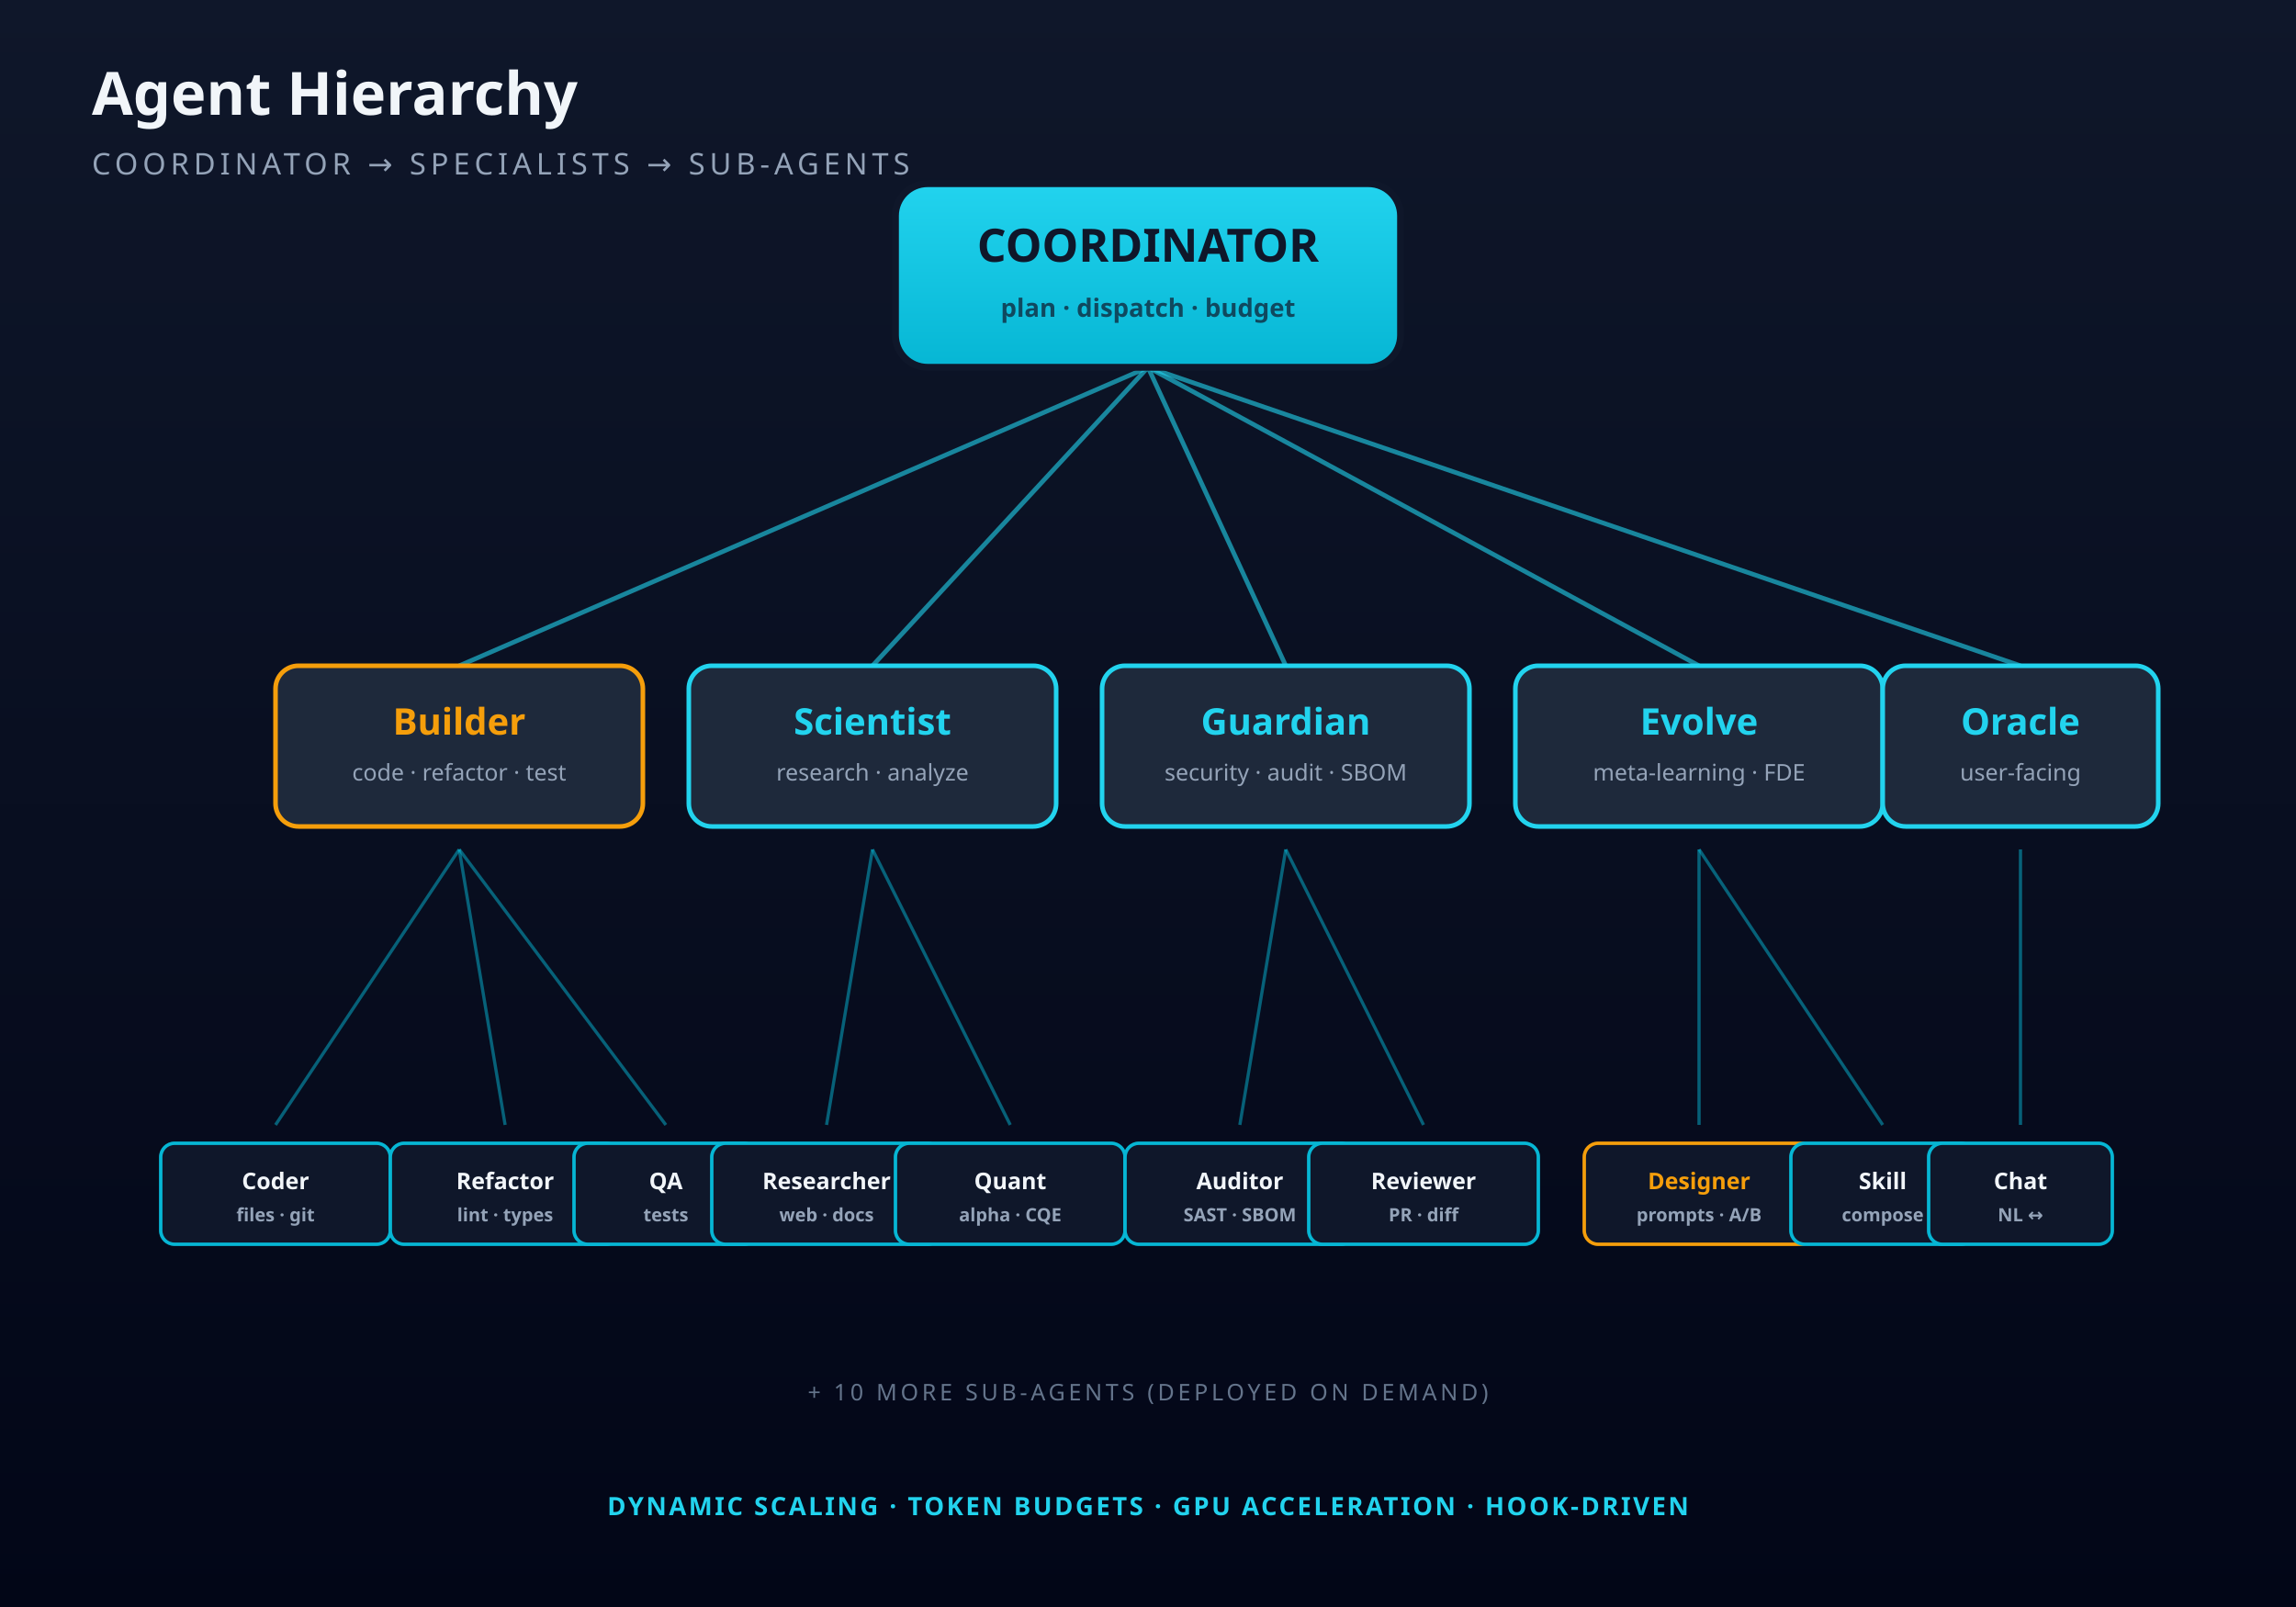
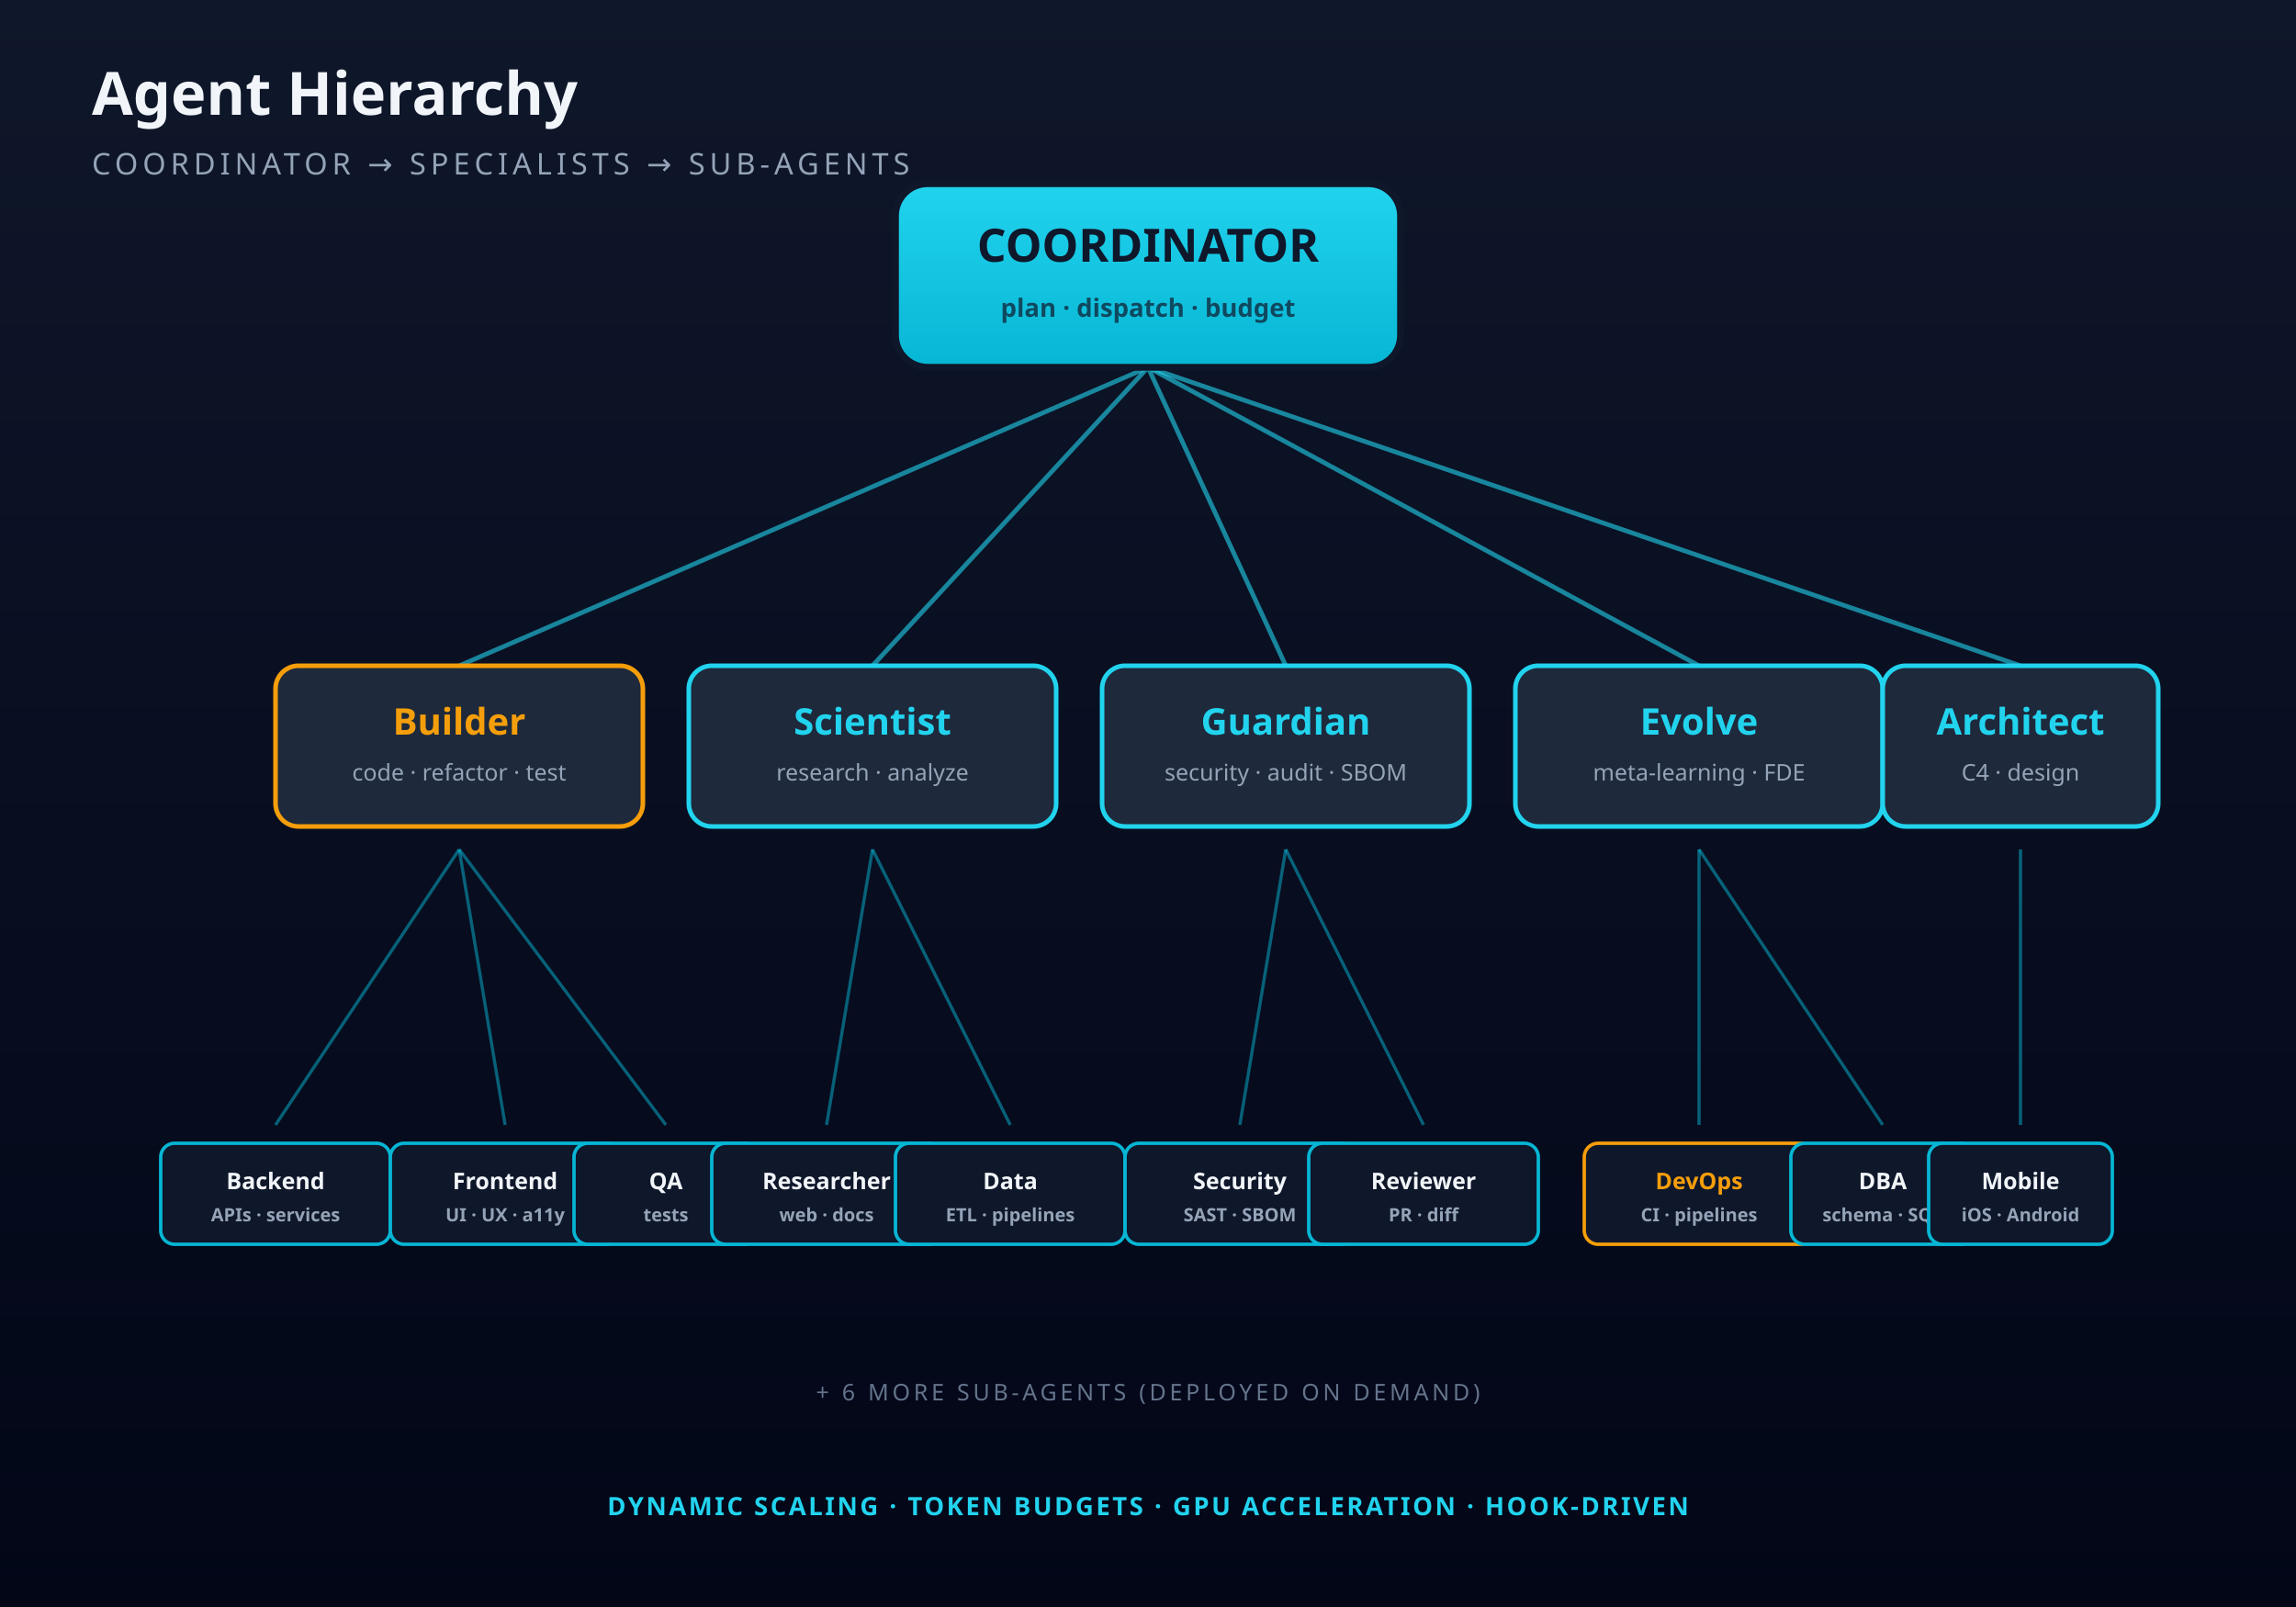
<svg xmlns="http://www.w3.org/2000/svg" viewBox="0 0 1000 700" width="1000" height="700" role="img" aria-label="Swarmind agents hierarchy">
  <defs>
    <linearGradient id="bg" x1="0" y1="0" x2="0" y2="1">
      <stop offset="0%" stop-color="#0F172A" />
      <stop offset="100%" stop-color="#020617" />
    </linearGradient>
    <linearGradient id="cyan" x1="0" y1="0" x2="0" y2="1">
      <stop offset="0%" stop-color="#22D3EE" />
      <stop offset="100%" stop-color="#06B6D4" />
    </linearGradient>
  </defs>
  <rect width="1000" height="700" fill="url(#bg)" />
  <g font-family="ui-sans-serif, system-ui, sans-serif" fill="#F1F5F9">
    <text x="40" y="50" font-size="26" font-weight="800">Agent Hierarchy</text>
    <text x="40" y="76" font-size="13" fill="#94A3B8" font-weight="500" letter-spacing="2">COORDINATOR → SPECIALISTS → SUB-AGENTS</text>
  </g>
  <g stroke="#22D3EE" stroke-width="2" fill="none" stroke-opacity="0.6">
    <line x1="500" y1="160" x2="200" y2="290" />
    <line x1="500" y1="160" x2="380" y2="290" />
    <line x1="500" y1="160" x2="560" y2="290" />
    <line x1="500" y1="160" x2="740" y2="290" />
    <line x1="500" y1="160" x2="880" y2="290" />
  </g>
  <g font-family="ui-sans-serif, system-ui, sans-serif">
    <g transform="translate(500,120)">
      <rect x="-110" y="-40" width="220" height="80" rx="14" fill="url(#cyan)" stroke="#0F172A" stroke-width="3" />
      <text x="0" y="-6" text-anchor="middle" font-size="20" font-weight="800" fill="#0F172A">COORDINATOR</text>
      <text x="0" y="18" text-anchor="middle" font-size="11" font-weight="600" fill="#0F172A" opacity="0.7">plan · dispatch · budget</text>
    </g>
    <g transform="translate(200,330)">
      <rect x="-80" y="-40" width="160" height="70" rx="10" fill="#1E293B" stroke="#F59E0B" stroke-width="2" />
      <text x="0" y="-10" text-anchor="middle" font-size="16" font-weight="700" fill="#F59E0B">Builder</text>
      <text x="0" y="10" text-anchor="middle" font-size="10" fill="#94A3B8">code · refactor · test</text>
    </g>
    <g transform="translate(380,330)">
      <rect x="-80" y="-40" width="160" height="70" rx="10" fill="#1E293B" stroke="#22D3EE" stroke-width="2" />
      <text x="0" y="-10" text-anchor="middle" font-size="16" font-weight="700" fill="#22D3EE">Scientist</text>
      <text x="0" y="10" text-anchor="middle" font-size="10" fill="#94A3B8">research · analyze</text>
    </g>
    <g transform="translate(560,330)">
      <rect x="-80" y="-40" width="160" height="70" rx="10" fill="#1E293B" stroke="#22D3EE" stroke-width="2" />
      <text x="0" y="-10" text-anchor="middle" font-size="16" font-weight="700" fill="#22D3EE">Guardian</text>
      <text x="0" y="10" text-anchor="middle" font-size="10" fill="#94A3B8">security · audit · SBOM</text>
    </g>
    <g transform="translate(740,330)">
      <rect x="-80" y="-40" width="160" height="70" rx="10" fill="#1E293B" stroke="#22D3EE" stroke-width="2" />
      <text x="0" y="-10" text-anchor="middle" font-size="16" font-weight="700" fill="#22D3EE">Evolve</text>
      <text x="0" y="10" text-anchor="middle" font-size="10" fill="#94A3B8">meta-learning · FDE</text>
    </g>
    <g transform="translate(880,330)">
      <rect x="-60" y="-40" width="120" height="70" rx="10" fill="#1E293B" stroke="#22D3EE" stroke-width="2" />
-       <text x="0" y="-10" text-anchor="middle" font-size="16" font-weight="700" fill="#22D3EE">Oracle</text>
-       <text x="0" y="10" text-anchor="middle" font-size="10" fill="#94A3B8">user-facing</text>
+       <text x="0" y="-10" text-anchor="middle" font-size="16" font-weight="700" fill="#22D3EE">Architect</text>
+       <text x="0" y="10" text-anchor="middle" font-size="10" fill="#94A3B8">C4 · design</text>
    </g>
  </g>
  <g stroke="#06B6D4" stroke-width="1.4" fill="none" stroke-opacity="0.5">
    <line x1="200" y1="370" x2="120" y2="490" />
    <line x1="200" y1="370" x2="220" y2="490" />
    <line x1="200" y1="370" x2="290" y2="490" />
    <line x1="380" y1="370" x2="360" y2="490" />
    <line x1="380" y1="370" x2="440" y2="490" />
    <line x1="560" y1="370" x2="540" y2="490" />
    <line x1="560" y1="370" x2="620" y2="490" />
    <line x1="740" y1="370" x2="740" y2="490" />
    <line x1="740" y1="370" x2="820" y2="490" />
    <line x1="880" y1="370" x2="880" y2="490" />
  </g>
  <g font-family="ui-sans-serif, system-ui, sans-serif" font-size="10" font-weight="600" fill="#F1F5F9">
    <g transform="translate(120,520)">
      <rect x="-50" y="-22" width="100" height="44" rx="6" fill="#0F172A" stroke="#06B6D4" stroke-width="1.5" />
-       <text x="0" y="-2" text-anchor="middle">Coder</text>
-       <text x="0" y="12" text-anchor="middle" font-size="8" fill="#94A3B8">files · git</text>
+       <text x="0" y="-2" text-anchor="middle">Backend</text>
+       <text x="0" y="12" text-anchor="middle" font-size="8" fill="#94A3B8">APIs · services</text>
    </g>
    <g transform="translate(220,520)">
      <rect x="-50" y="-22" width="100" height="44" rx="6" fill="#0F172A" stroke="#06B6D4" stroke-width="1.5" />
-       <text x="0" y="-2" text-anchor="middle">Refactor</text>
-       <text x="0" y="12" text-anchor="middle" font-size="8" fill="#94A3B8">lint · types</text>
+       <text x="0" y="-2" text-anchor="middle">Frontend</text>
+       <text x="0" y="12" text-anchor="middle" font-size="8" fill="#94A3B8">UI · UX · a11y</text>
    </g>
    <g transform="translate(290,520)">
      <rect x="-40" y="-22" width="80" height="44" rx="6" fill="#0F172A" stroke="#06B6D4" stroke-width="1.5" />
      <text x="0" y="-2" text-anchor="middle">QA</text>
      <text x="0" y="12" text-anchor="middle" font-size="8" fill="#94A3B8">tests</text>
    </g>
    <g transform="translate(360,520)">
      <rect x="-50" y="-22" width="100" height="44" rx="6" fill="#0F172A" stroke="#06B6D4" stroke-width="1.5" />
      <text x="0" y="-2" text-anchor="middle">Researcher</text>
      <text x="0" y="12" text-anchor="middle" font-size="8" fill="#94A3B8">web · docs</text>
    </g>
    <g transform="translate(440,520)">
      <rect x="-50" y="-22" width="100" height="44" rx="6" fill="#0F172A" stroke="#06B6D4" stroke-width="1.5" />
-       <text x="0" y="-2" text-anchor="middle">Quant</text>
-       <text x="0" y="12" text-anchor="middle" font-size="8" fill="#94A3B8">alpha · CQE</text>
+       <text x="0" y="-2" text-anchor="middle">Data</text>
+       <text x="0" y="12" text-anchor="middle" font-size="8" fill="#94A3B8">ETL · pipelines</text>
    </g>
    <g transform="translate(540,520)">
      <rect x="-50" y="-22" width="100" height="44" rx="6" fill="#0F172A" stroke="#06B6D4" stroke-width="1.5" />
-       <text x="0" y="-2" text-anchor="middle">Auditor</text>
+       <text x="0" y="-2" text-anchor="middle">Security</text>
      <text x="0" y="12" text-anchor="middle" font-size="8" fill="#94A3B8">SAST · SBOM</text>
    </g>
    <g transform="translate(620,520)">
      <rect x="-50" y="-22" width="100" height="44" rx="6" fill="#0F172A" stroke="#06B6D4" stroke-width="1.5" />
      <text x="0" y="-2" text-anchor="middle">Reviewer</text>
      <text x="0" y="12" text-anchor="middle" font-size="8" fill="#94A3B8">PR · diff</text>
    </g>
    <g transform="translate(740,520)">
      <rect x="-50" y="-22" width="100" height="44" rx="6" fill="#0F172A" stroke="#F59E0B" stroke-width="1.5" />
-       <text x="0" y="-2" text-anchor="middle" fill="#F59E0B">Designer</text>
-       <text x="0" y="12" text-anchor="middle" font-size="8" fill="#94A3B8">prompts · A/B</text>
+       <text x="0" y="-2" text-anchor="middle" fill="#F59E0B">DevOps</text>
+       <text x="0" y="12" text-anchor="middle" font-size="8" fill="#94A3B8">CI · pipelines</text>
    </g>
    <g transform="translate(820,520)">
      <rect x="-40" y="-22" width="80" height="44" rx="6" fill="#0F172A" stroke="#06B6D4" stroke-width="1.5" />
-       <text x="0" y="-2" text-anchor="middle">Skill</text>
-       <text x="0" y="12" text-anchor="middle" font-size="8" fill="#94A3B8">compose</text>
+       <text x="0" y="-2" text-anchor="middle">DBA</text>
+       <text x="0" y="12" text-anchor="middle" font-size="8" fill="#94A3B8">schema · SQL</text>
    </g>
    <g transform="translate(880,520)">
      <rect x="-40" y="-22" width="80" height="44" rx="6" fill="#0F172A" stroke="#06B6D4" stroke-width="1.5" />
-       <text x="0" y="-2" text-anchor="middle">Chat</text>
-       <text x="0" y="12" text-anchor="middle" font-size="8" fill="#94A3B8">NL ↔</text>
+       <text x="0" y="-2" text-anchor="middle">Mobile</text>
+       <text x="0" y="12" text-anchor="middle" font-size="8" fill="#94A3B8">iOS · Android</text>
    </g>
  </g>
  <g font-family="ui-sans-serif, system-ui, sans-serif" font-size="10" fill="#64748B" letter-spacing="1.5">
-     <text x="500" y="610" text-anchor="middle">+ 10 MORE SUB-AGENTS (DEPLOYED ON DEMAND)</text>
+     <text x="500" y="610" text-anchor="middle">+ 6 MORE SUB-AGENTS (DEPLOYED ON DEMAND)</text>
  </g>
  <g font-family="ui-sans-serif, system-ui, sans-serif" font-size="11" fill="#22D3EE" font-weight="600" letter-spacing="1">
    <text x="500" y="660" text-anchor="middle">DYNAMIC SCALING · TOKEN BUDGETS · GPU ACCELERATION · HOOK-DRIVEN</text>
  </g>
</svg>
